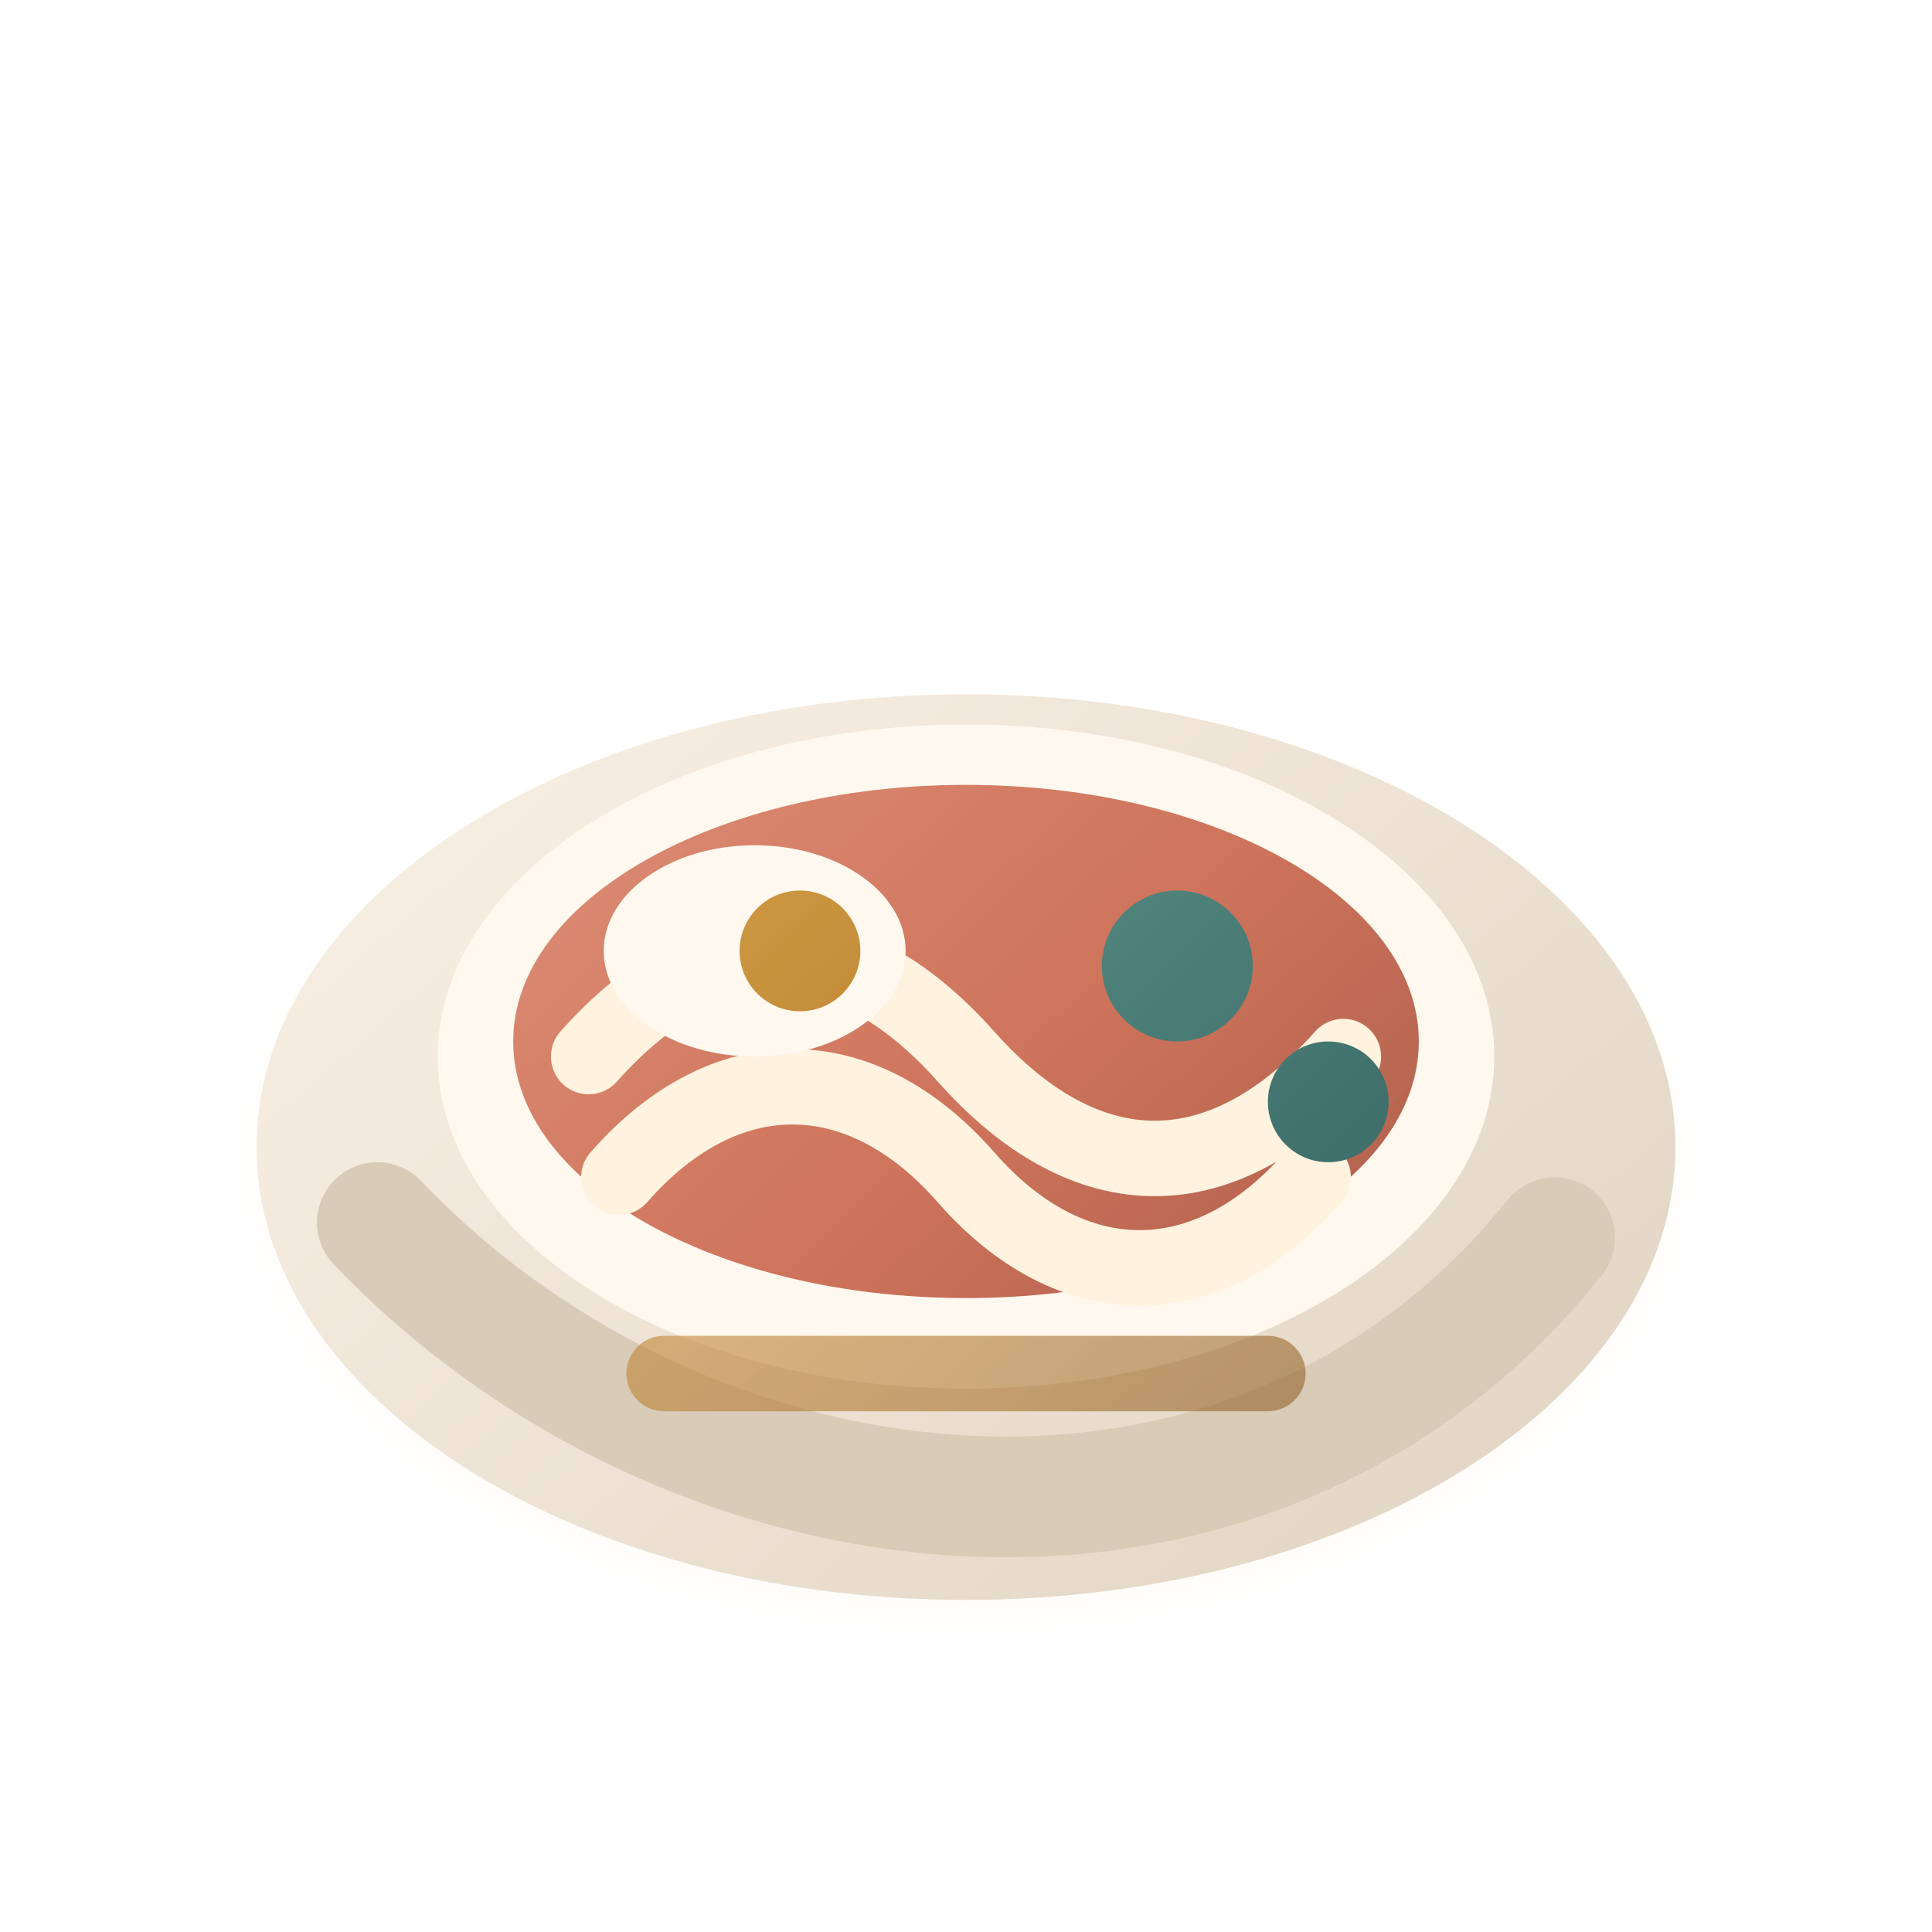
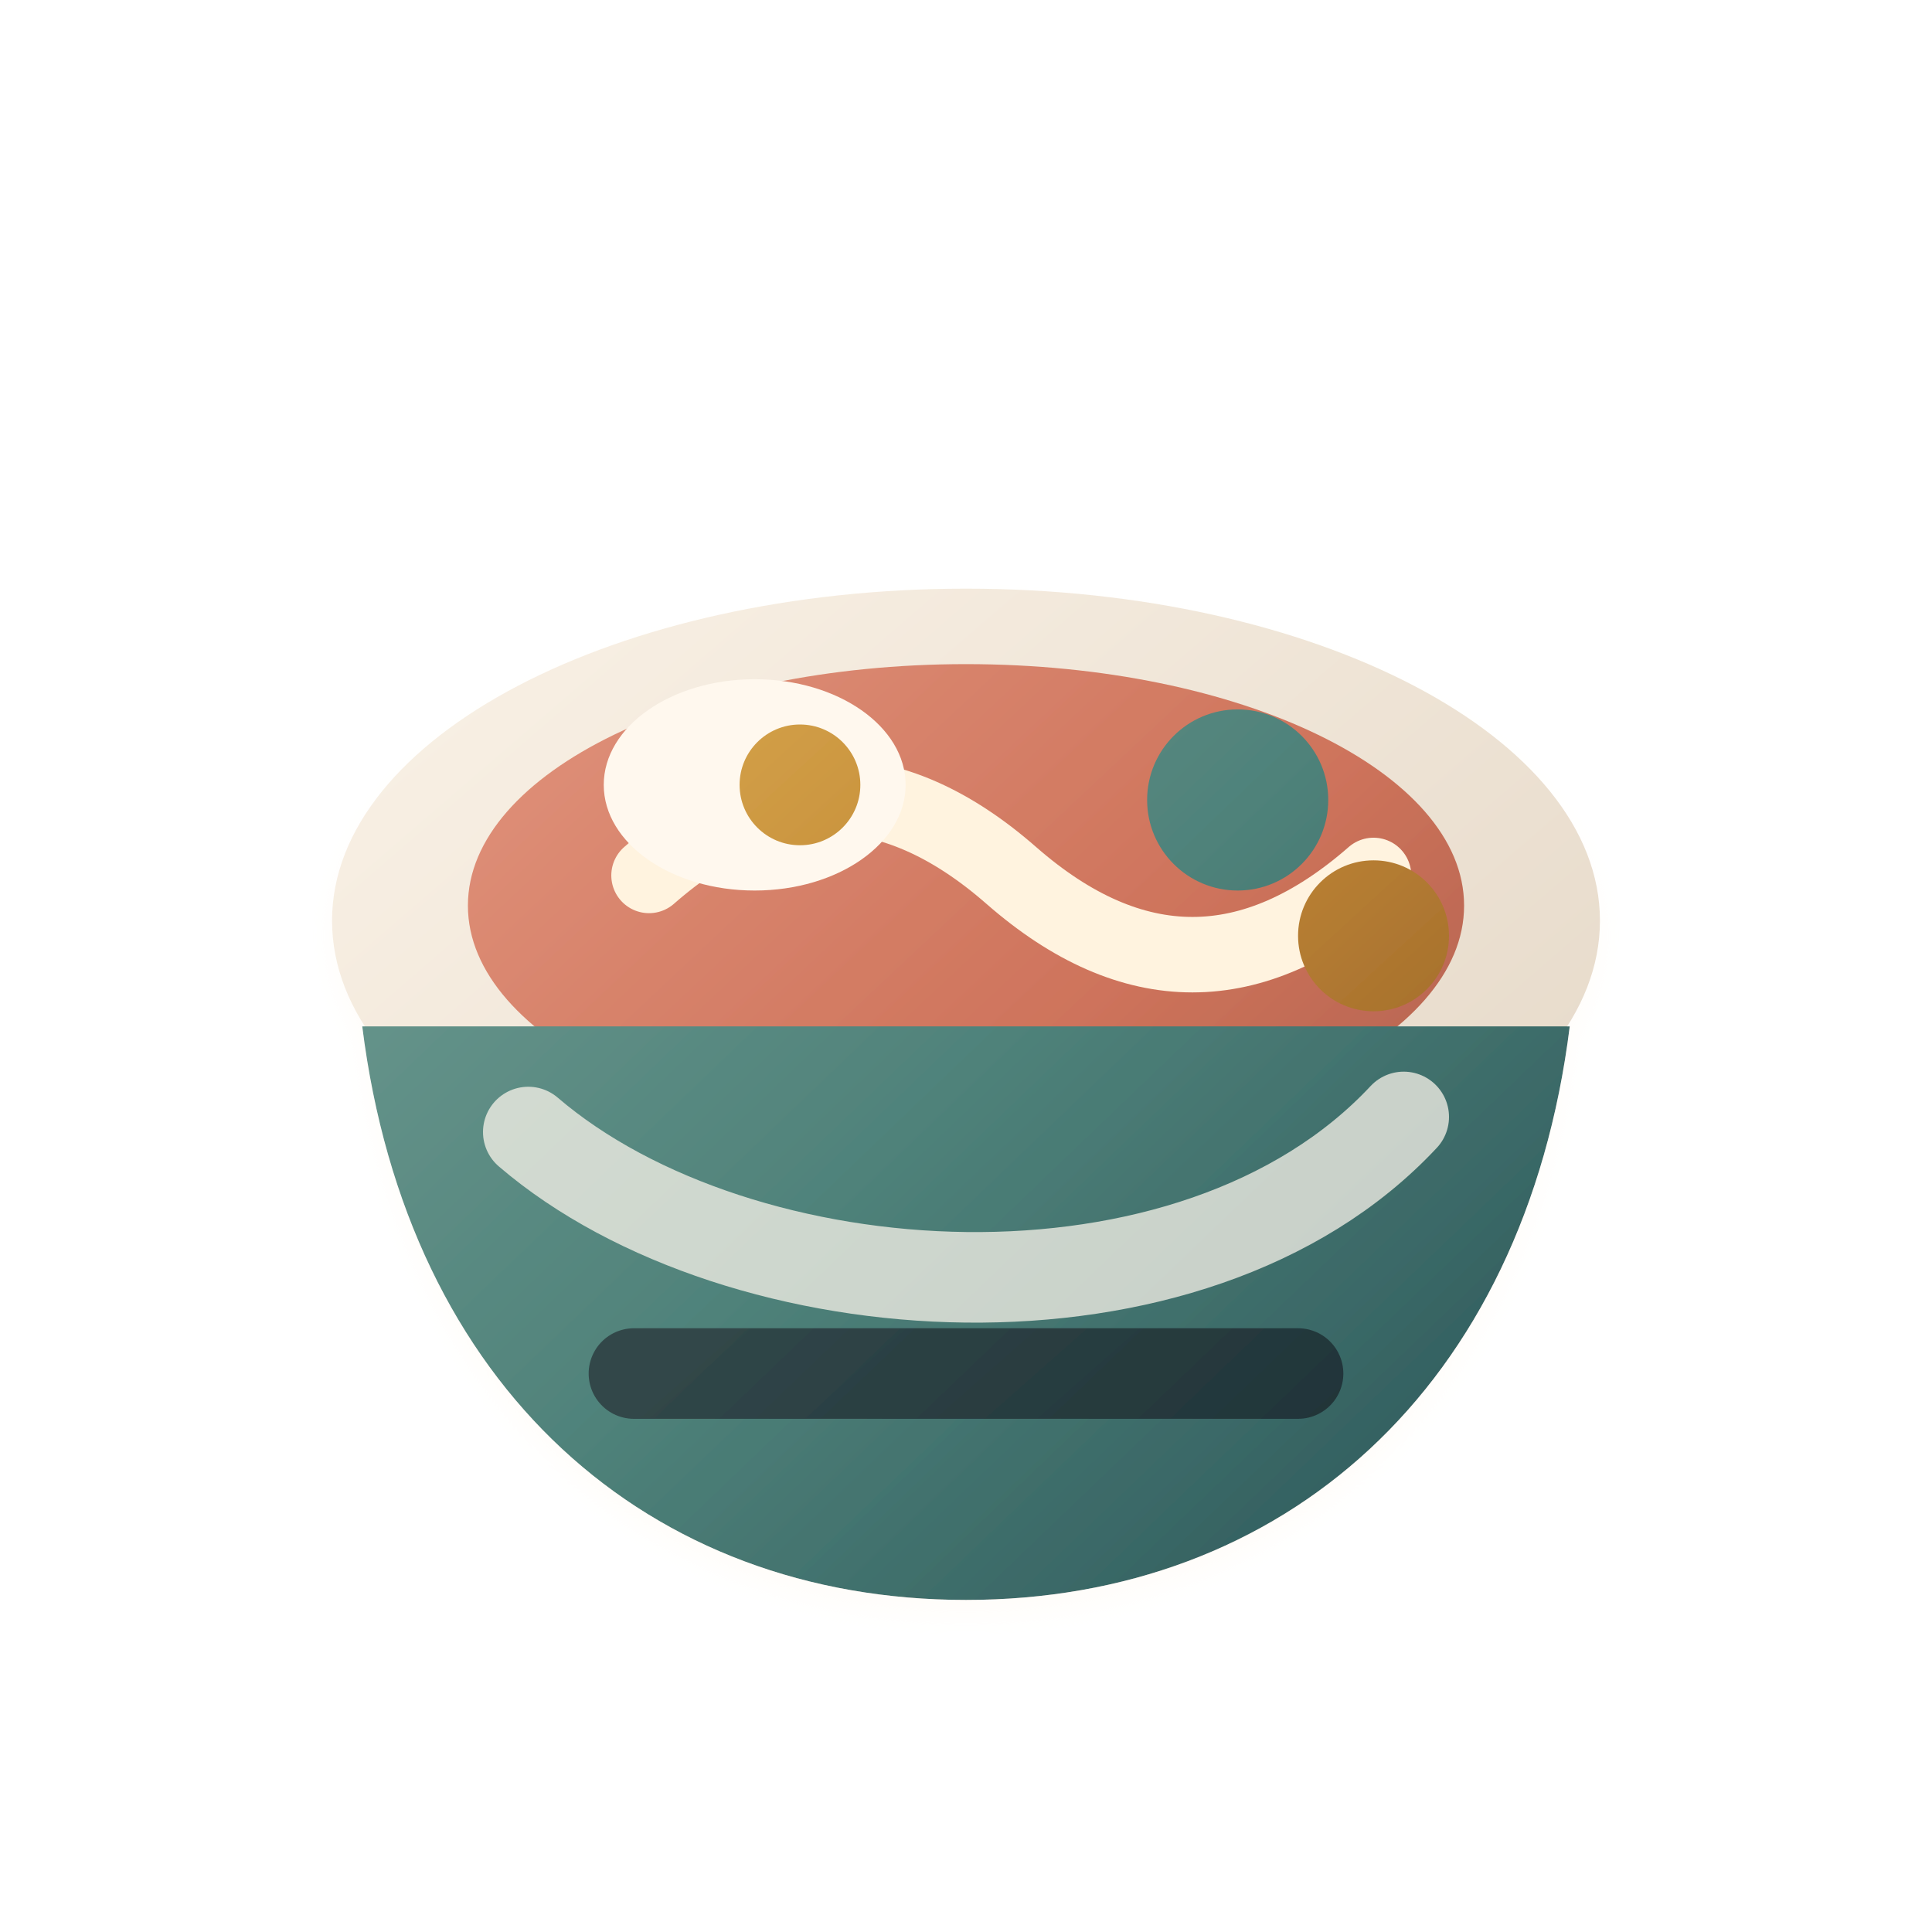
<svg xmlns="http://www.w3.org/2000/svg" viewBox="0 0 128 128" role="img" aria-label="Yum icon">
  <defs>
    <filter id="depth" x="-45%" y="-45%" width="190%" height="190%">
      <feDropShadow dx="0" dy="8" stdDeviation="5" flood-color="#221a16" flood-opacity=".20" />
      <feDropShadow dx="0" dy="1" stdDeviation="1" flood-color="#fff8ef" flood-opacity=".36" />
    </filter>
    <linearGradient id="paper" x1="20" y1="14" x2="108" y2="116" gradientUnits="userSpaceOnUse">
      <stop stop-color="#fff8ee" />
      <stop offset="1" stop-color="#dfd1bf" />
    </linearGradient>
    <linearGradient id="ink" x1="18" y1="14" x2="108" y2="116" gradientUnits="userSpaceOnUse">
      <stop stop-color="#31313b" />
      <stop offset="1" stop-color="#080911" />
    </linearGradient>
    <linearGradient id="coral" x1="18" y1="16" x2="110" y2="114" gradientUnits="userSpaceOnUse">
      <stop stop-color="#eda891" />
      <stop offset=".55" stop-color="#ce735b" />
      <stop offset="1" stop-color="#884a3c" />
    </linearGradient>
    <linearGradient id="rose" x1="18" y1="16" x2="108" y2="116" gradientUnits="userSpaceOnUse">
      <stop stop-color="#e4a4ad" />
      <stop offset=".55" stop-color="#ba6c84" />
      <stop offset="1" stop-color="#6f425b" />
    </linearGradient>
    <linearGradient id="teal" x1="16" y1="16" x2="108" y2="112" gradientUnits="userSpaceOnUse">
      <stop stop-color="#83aaa0" />
      <stop offset=".55" stop-color="#4f827a" />
      <stop offset="1" stop-color="#244d52" />
    </linearGradient>
    <linearGradient id="blue" x1="18" y1="16" x2="108" y2="112" gradientUnits="userSpaceOnUse">
-       <stop stop-color="#7891b7" />
-       <stop offset=".56" stop-color="#496c9a" />
-       <stop offset="1" stop-color="#1e2d55" />
+       <stop stop-color="#7fa2d4" />
+       <stop offset=".52" stop-color="#456fa8" />
+       <stop offset="1" stop-color="#172d61" />
    </linearGradient>
    <linearGradient id="gold" x1="20" y1="16" x2="108" y2="112" gradientUnits="userSpaceOnUse">
      <stop stop-color="#f0c763" />
      <stop offset=".55" stop-color="#be8434" />
      <stop offset="1" stop-color="#6e421e" />
    </linearGradient>
  </defs>
  <g filter="url(#depth)">
-     <ellipse cx="64" cy="76" rx="47" ry="30" fill="url(#paper)" />
-     <ellipse cx="64" cy="70" rx="35" ry="22" fill="#fff8ee" />
-     <ellipse cx="64" cy="69" rx="30" ry="17" fill="url(#coral)" />
-     <path d="M39 70c8-9 17-9 25 0s17 9 25 0M41 78c7-8 16-8 23 0s16 8 23 0" fill="none" stroke="#fff3df" stroke-width="5" stroke-linecap="round" />
-     <ellipse cx="50" cy="63" rx="10" ry="7" fill="#fff8ee" />
-     <circle cx="53" cy="63" r="4" fill="url(#gold)" />
-     <circle cx="78" cy="64" r="5" fill="url(#teal)" />
-     <circle cx="88" cy="73" r="4" fill="url(#teal)" />
-     <path d="M25 81c21 22 58 26 78 1" fill="none" stroke="#d8cbb8" stroke-width="8" stroke-linecap="round" />
-     <path d="M44 91h40" stroke="url(#gold)" stroke-width="5" stroke-linecap="round" opacity=".6" />
+     <ellipse cx="64" cy="61" rx="42" ry="22" fill="url(#paper)" />
+     <ellipse cx="64" cy="60" rx="33" ry="16" fill="url(#coral)" />
+     <path d="M24 68h80c-3 24-19 38-40 38S27 92 24 68z" fill="url(#teal)" />
+     <path d="M35 75c14 12 44 14 58-1" fill="none" stroke="#fff8ee" stroke-width="6" stroke-linecap="round" opacity=".72" />
+     <path d="M43 58c8-7 16-7 24 0s16 7 24 0" fill="none" stroke="#fff3df" stroke-width="5" stroke-linecap="round" />
+     <ellipse cx="50" cy="52" rx="10" ry="7" fill="#fff8ee" />
+     <circle cx="53" cy="52" r="4" fill="url(#gold)" />
+     <circle cx="82" cy="53" r="6" fill="url(#teal)" />
+     <circle cx="91" cy="62" r="5" fill="url(#gold)" />
+     <path d="M42 91h44" stroke="url(#ink)" stroke-width="6" stroke-linecap="round" opacity=".58" />
  </g>
</svg>
